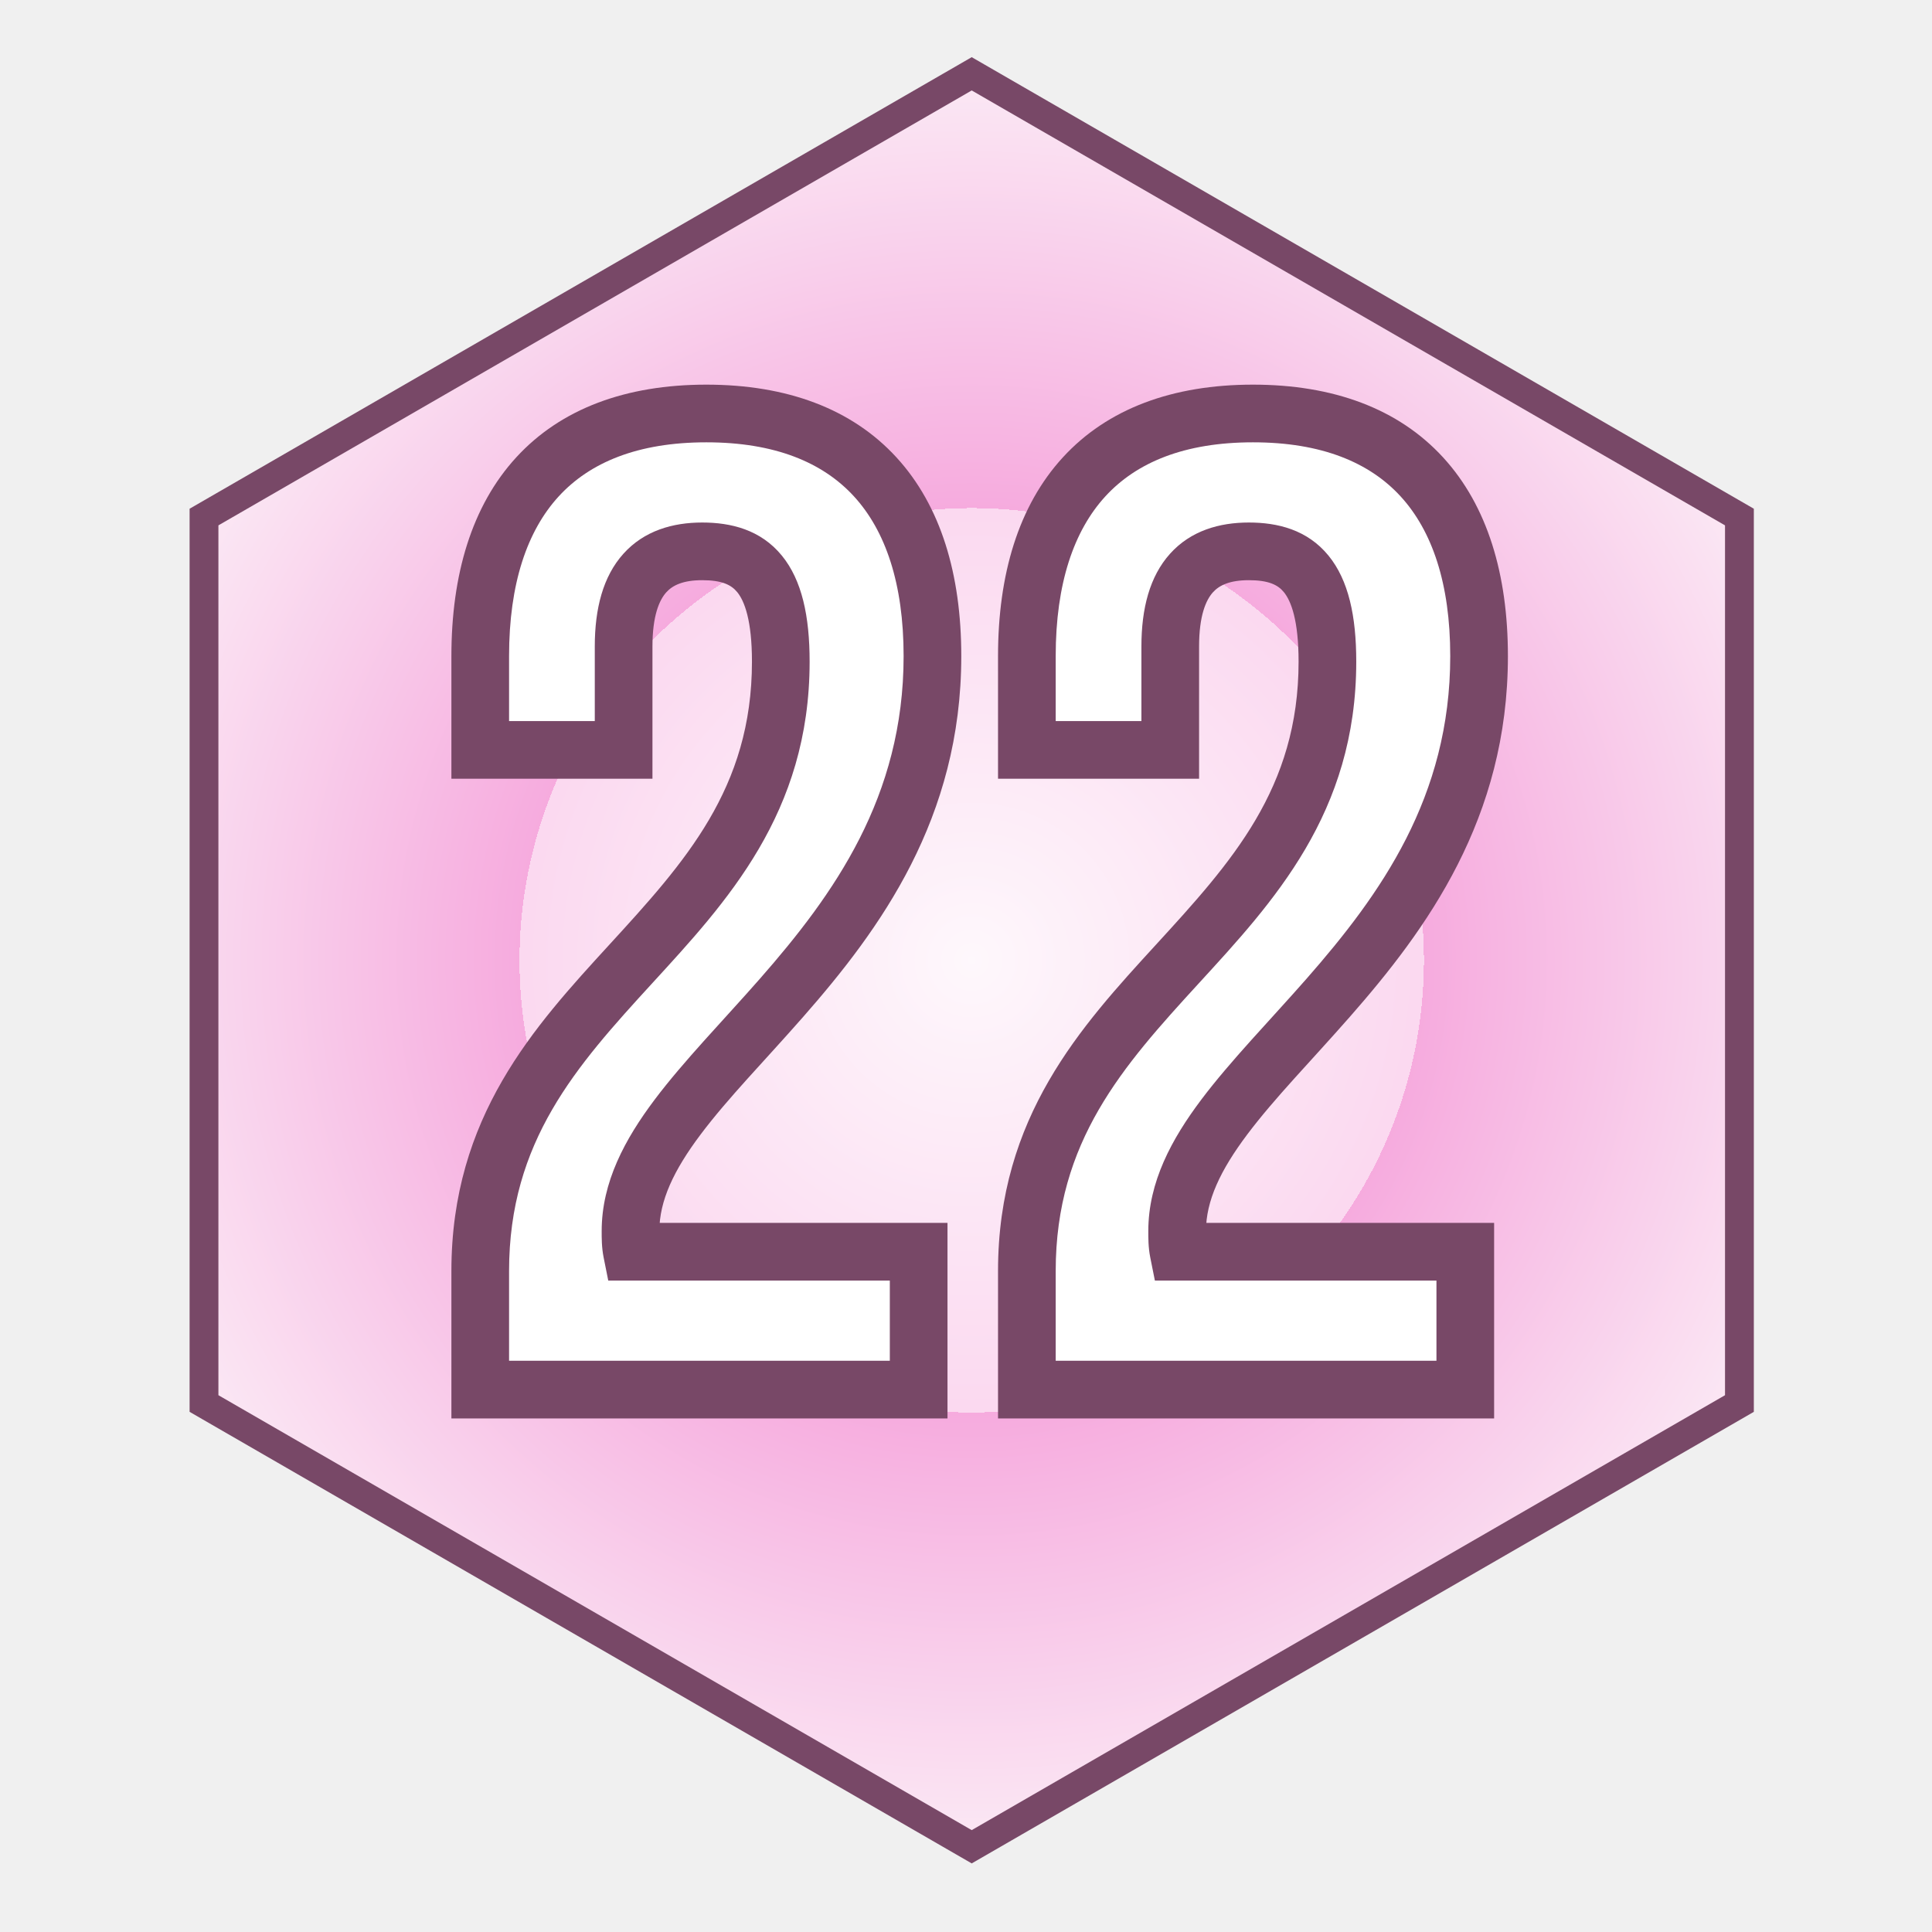
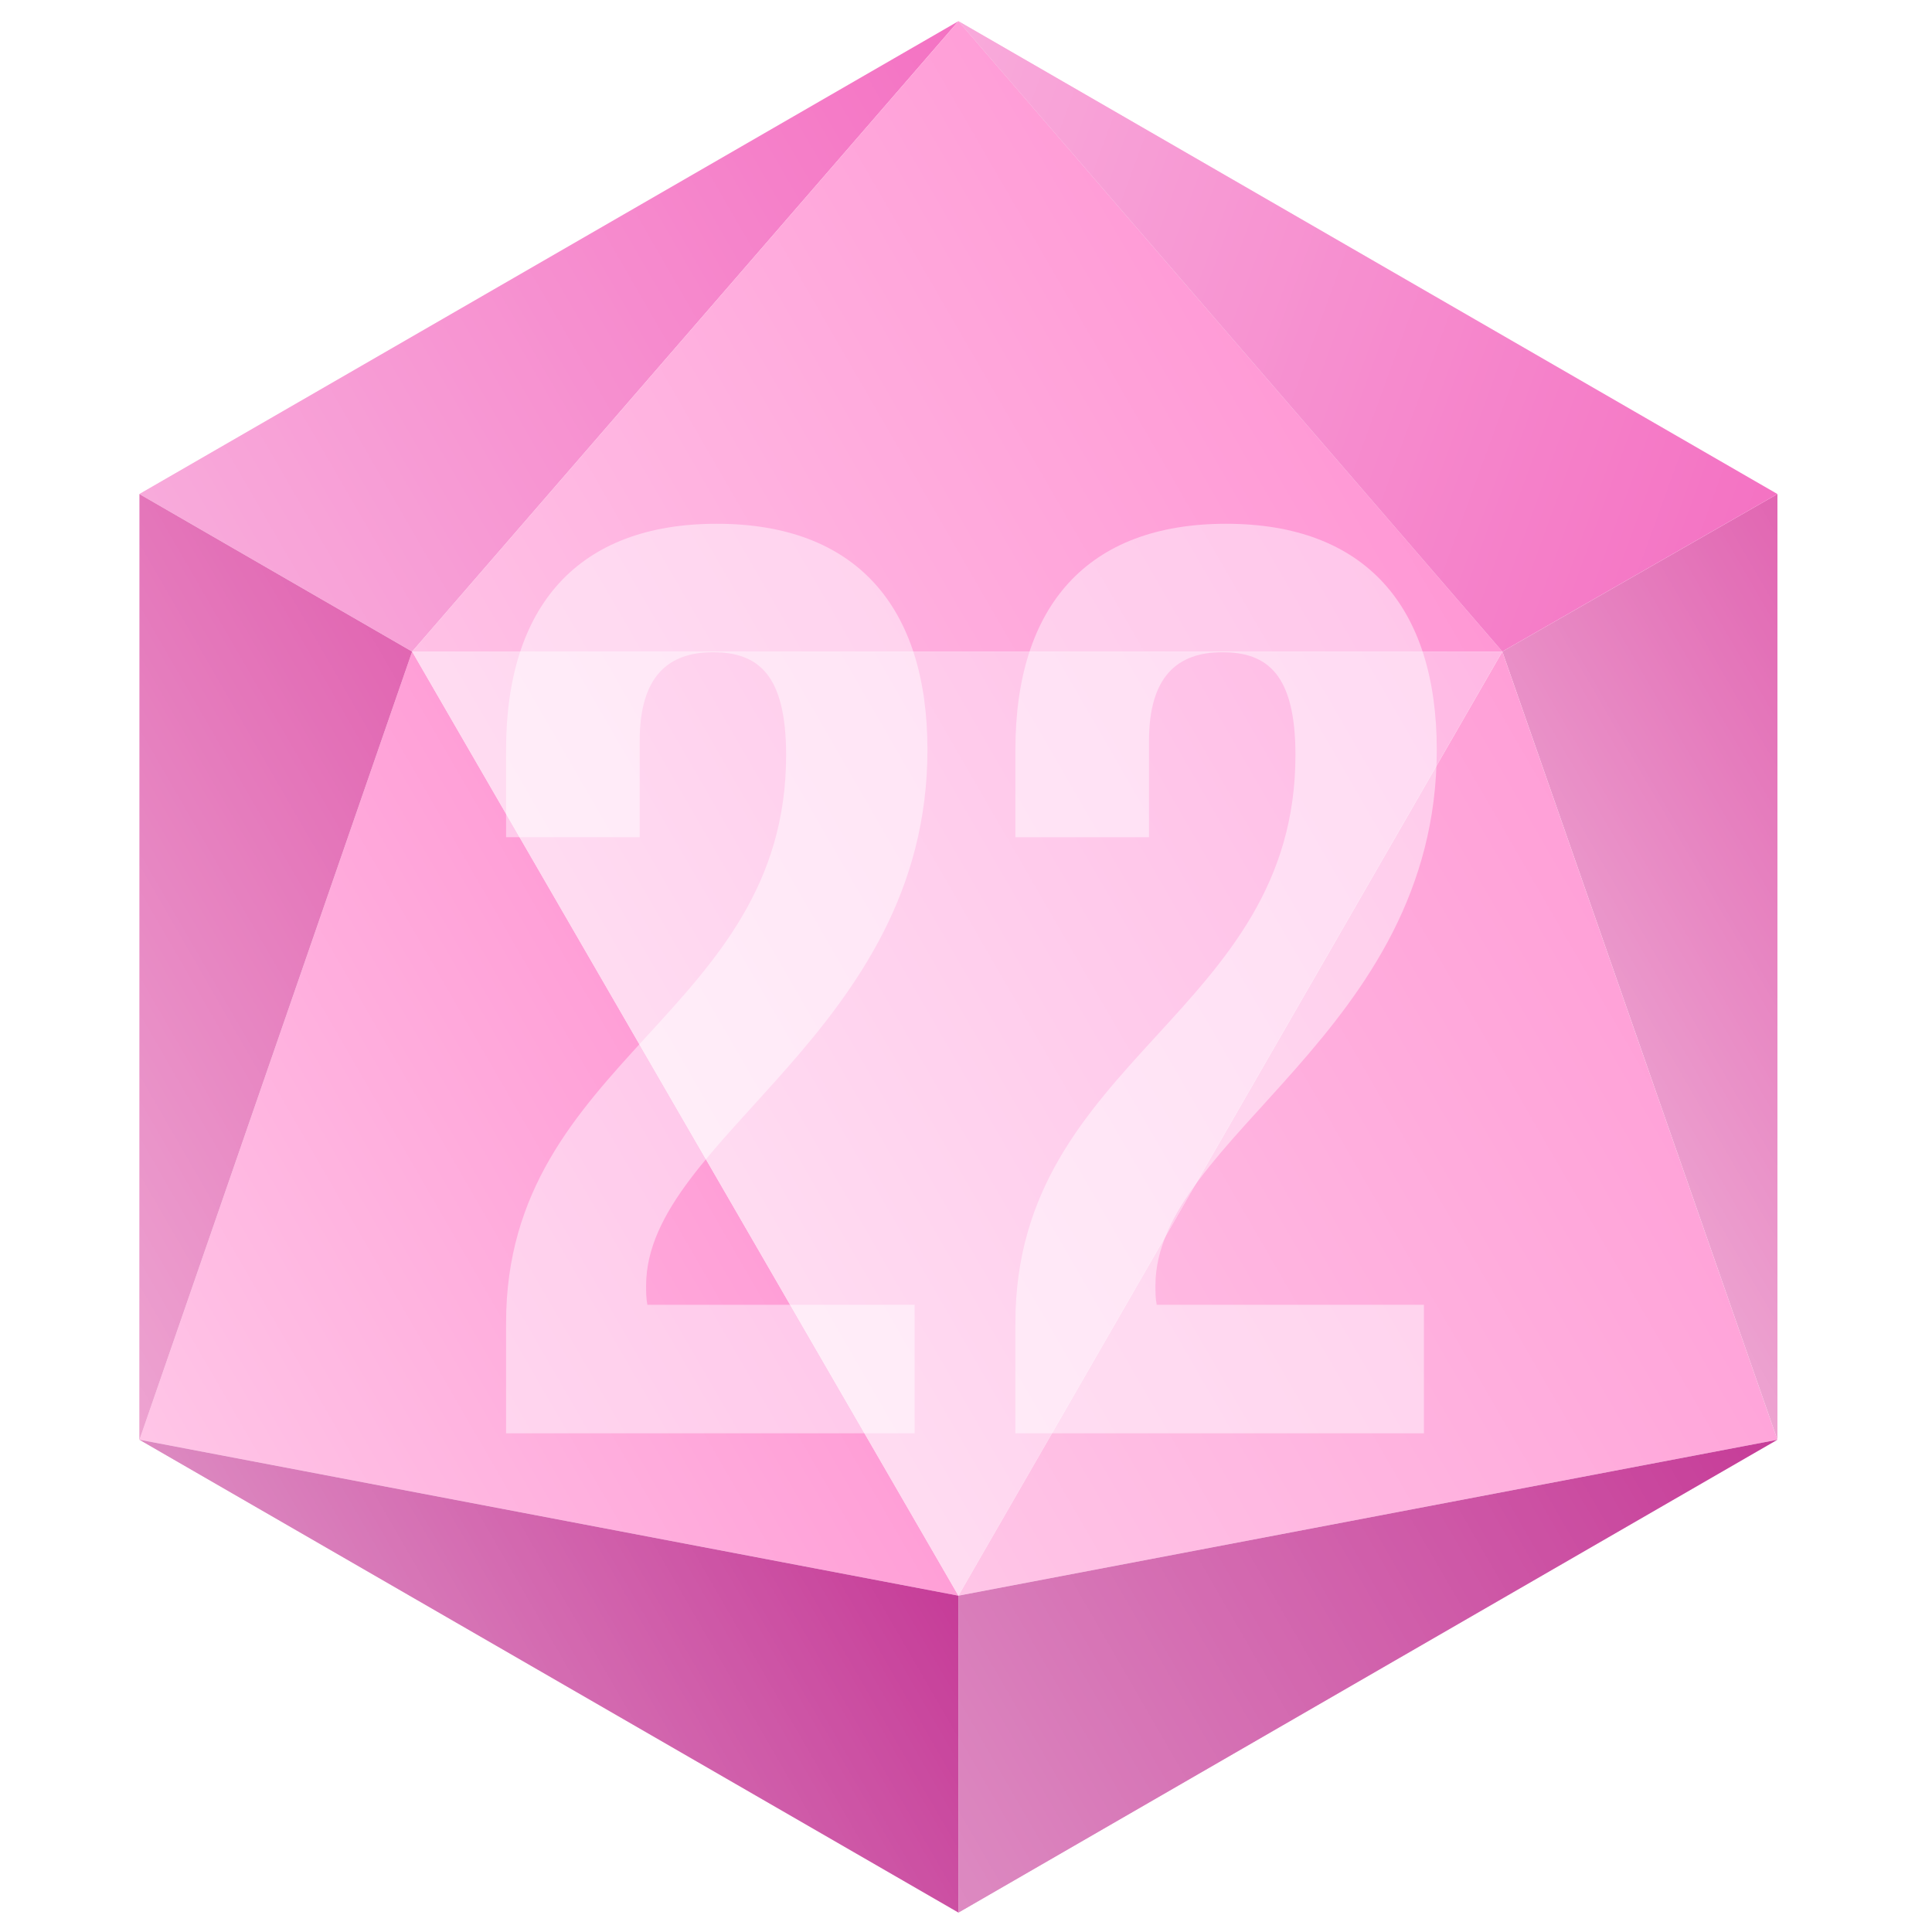
- <svg xmlns="http://www.w3.org/2000/svg" width="670" height="670" viewBox="0 0 670 670" fill="none">
-   <g clip-path="url(#clip0_128_123)">
-     <path d="M603.217 486.729L336.982 640.44L70.747 486.729L70.747 179.307L336.982 25.596L603.217 179.307L603.217 486.729Z" fill="white" />
-     <path d="M603.217 486.729L336.982 640.44L70.747 486.729L70.747 179.307L336.982 25.596L603.217 179.307L603.217 486.729Z" fill="url(#paint0_angular_128_123)" fill-opacity="0.8" />
-     <path d="M603.217 486.729L336.982 640.44L70.747 486.729L70.747 179.307L336.982 25.596L603.217 179.307L603.217 486.729Z" stroke="white" stroke-opacity="0.5" stroke-width="10" />
-     <path d="M603.217 486.729L336.982 640.44L70.747 486.729L70.747 179.307L336.982 25.596L603.217 179.307L603.217 486.729Z" stroke="#784867" stroke-width="10" />
-     <path d="M270.771 229.454C270.771 326.033 166.541 342.289 166.541 440.781V481.899H318.582V434.088H219.134C218.656 431.697 218.656 429.307 218.656 426.916C218.656 371.932 323.364 332.727 323.364 227.541C323.364 173.992 296.589 143.392 244.952 143.392C193.316 143.392 166.541 173.992 166.541 227.541V260.053H216.265V224.194C216.265 200.288 226.784 191.204 243.518 191.204C260.252 191.204 270.771 199.332 270.771 229.454ZM460.337 229.454C460.337 326.033 356.107 342.289 356.107 440.781V481.899L508.148 481.899V434.088L408.7 434.088C408.222 431.697 408.222 429.307 408.222 426.916C408.222 371.932 512.93 332.727 512.93 227.541C512.93 173.992 486.155 143.392 434.518 143.392C382.882 143.392 356.107 173.992 356.107 227.541V260.053H405.831V224.194C405.831 200.288 416.35 191.204 433.084 191.204C449.818 191.204 460.337 199.332 460.337 229.454Z" fill="white" />
-     <path d="M166.541 481.899H156.541V491.899H166.541V481.899ZM318.582 481.899V491.899H328.582V481.899H318.582ZM318.582 434.088H328.582V424.088H318.582V434.088ZM219.134 434.088L209.328 436.049L210.936 444.088H219.134V434.088ZM166.541 260.053H156.541V270.053H166.541V260.053ZM216.265 260.053V270.053H226.265V260.053H216.265ZM260.771 229.454C260.771 273.433 237.508 299.013 211.282 327.646C185.31 356 156.541 387.277 156.541 440.781H176.541C176.541 395.794 199.887 369.696 226.03 341.155C251.918 312.891 280.771 282.054 280.771 229.454H260.771ZM156.541 440.781V481.899H176.541V440.781H156.541ZM166.541 491.899H318.582V471.899H166.541V491.899ZM328.582 481.899V434.088H308.582V481.899H328.582ZM318.582 424.088H219.134V444.088H318.582V424.088ZM228.94 432.127C228.687 430.864 228.656 429.461 228.656 426.916H208.656C208.656 429.152 208.624 432.53 209.328 436.049L228.94 432.127ZM228.656 426.916C228.656 416.434 233.631 405.838 243.008 393.37C252.536 380.703 264.889 368.187 278.525 352.651C305.124 322.348 333.364 283.895 333.364 227.541H313.364C313.364 276.373 289.25 310.115 263.494 339.458C250.954 353.745 237.13 367.913 227.025 381.348C216.769 394.983 208.656 409.906 208.656 426.916H228.656ZM333.364 227.541C333.364 199.225 326.285 175.42 310.893 158.629C295.37 141.694 272.772 133.392 244.952 133.392V153.392C268.769 153.392 285.377 160.391 296.15 172.143C307.055 184.039 313.364 202.308 313.364 227.541H333.364ZM244.952 133.392C217.132 133.392 194.535 141.694 179.011 158.629C163.62 175.42 156.541 199.225 156.541 227.541H176.541C176.541 202.308 182.85 184.039 193.755 172.143C204.528 160.391 221.136 153.392 244.952 153.392V133.392ZM156.541 227.541V260.053H176.541V227.541H156.541ZM166.541 270.053H216.265V250.053H166.541V270.053ZM226.265 260.053V224.194H206.265V260.053H226.265ZM226.265 224.194C226.265 213.483 228.651 208.096 231.058 205.415C233.27 202.95 236.923 201.204 243.518 201.204V181.204C233.379 181.204 223.405 184 216.175 192.054C209.139 199.891 206.265 210.999 206.265 224.194H226.265ZM243.518 201.204C250.331 201.204 253.602 202.815 255.666 205.348C258.186 208.443 260.771 215.134 260.771 229.454H280.771C280.771 213.652 278.096 201.218 271.173 192.718C263.794 183.658 253.439 181.204 243.518 181.204V201.204ZM356.107 481.899H346.107V491.899H356.107V481.899ZM508.148 481.899V491.899H518.148V481.899H508.148ZM508.148 434.088H518.148V424.088H508.148V434.088ZM408.7 434.088L398.894 436.049L400.502 444.088H408.7V434.088ZM356.107 260.053H346.107V270.053H356.107V260.053ZM405.831 260.053V270.053H415.831V260.053H405.831ZM450.337 229.454C450.337 273.433 427.074 299.013 400.848 327.646C374.876 356 346.107 387.277 346.107 440.781H366.107C366.107 395.794 389.453 369.696 415.596 341.155C441.484 312.891 470.337 282.054 470.337 229.454H450.337ZM346.107 440.781V481.899H366.107V440.781H346.107ZM356.107 491.899L508.148 491.899V471.899L356.107 471.899V491.899ZM518.148 481.899V434.088H498.148V481.899H518.148ZM508.148 424.088L408.7 424.088V444.088L508.148 444.088V424.088ZM418.506 432.127C418.253 430.864 418.222 429.461 418.222 426.916H398.222C398.222 429.152 398.19 432.53 398.894 436.049L418.506 432.127ZM418.222 426.916C418.222 416.434 423.197 405.838 432.574 393.37C442.102 380.703 454.455 368.187 468.091 352.651C494.69 322.348 522.93 283.895 522.93 227.541H502.93C502.93 276.373 478.816 310.115 453.06 339.458C440.52 353.745 426.696 367.913 416.591 381.348C406.335 394.983 398.222 409.906 398.222 426.916H418.222ZM522.93 227.541C522.93 199.225 515.851 175.42 500.459 158.629C484.936 141.694 462.338 133.392 434.518 133.392V153.392C458.335 153.392 474.943 160.391 485.716 172.143C496.621 184.039 502.93 202.308 502.93 227.541H522.93ZM434.518 133.392C406.698 133.392 384.101 141.694 368.577 158.629C353.186 175.42 346.107 199.225 346.107 227.541L366.107 227.541C366.107 202.308 372.416 184.039 383.321 172.143C394.094 160.391 410.702 153.392 434.518 153.392V133.392ZM346.107 227.541V260.053H366.107V227.541L346.107 227.541ZM356.107 270.053H405.831V250.053H356.107V270.053ZM415.831 260.053V224.194H395.831V260.053H415.831ZM415.831 224.194C415.831 213.483 418.216 208.096 420.624 205.415C422.836 202.95 426.489 201.204 433.084 201.204V181.204C422.945 181.204 412.971 184 405.741 192.054C398.705 199.891 395.831 210.999 395.831 224.194H415.831ZM433.084 201.204C439.897 201.204 443.168 202.815 445.232 205.348C447.752 208.443 450.337 215.134 450.337 229.454H470.337C470.337 213.652 467.662 201.218 460.739 192.718C453.36 183.658 443.005 181.204 433.084 181.204V201.204Z" fill="#784867" />
+ <svg xmlns="http://www.w3.org/2000/svg" width="250" height="250" viewBox="0 0 250 250" fill="none">
+   <g clip-path="url(#clip0_313_540)">
+     <rect width="250" height="250" fill="white" />
+     <path d="M53.333 84.31L18.044 186.3L124.022 206.479L53.333 84.31Z" fill="#FF9FD7" />
+     <path d="M53.333 84.31L124.022 2.741L18.044 63.928L53.333 84.31Z" fill="#F472C3" />
+     <path d="M18.044 63.928V186.301L53.333 84.31L18.044 63.928Z" fill="#E166B2" />
+     <path d="M194.402 84.31L124.022 2.741L53.333 84.31H194.402Z" fill="#FF98D5" />
+     <path d="M194.402 84.31L230 186.301V63.928L194.402 84.31Z" fill="#E166B2" />
+     <path d="M230 63.928L124.022 2.741L194.402 84.31L230 63.928Z" fill="#F472C3" />
+     <path d="M124.022 206.479L230 186.3L194.402 84.31L124.022 206.479Z" fill="#FF9FD7" />
+     <path d="M18.044 186.301L124.022 247.487V206.48L18.044 186.301Z" fill="#C63C98" />
+     <path d="M124.022 247.487L230 186.301L124.022 206.48V247.487Z" fill="#C63C98" />
+     <path d="M124.022 206.479L194.402 84.31H53.333L124.022 206.479Z" fill="#FFB8E4" />
+     <path d="M53.333 84.31L18.044 186.3L124.022 206.479L53.333 84.31Z" fill="url(#paint0_linear_313_540)" />
+     <path d="M53.333 84.31L124.022 2.741L18.044 63.928L53.333 84.31Z" fill="url(#paint1_linear_313_540)" />
+     <path d="M18.044 63.928V186.301L53.333 84.31L18.044 63.928Z" fill="url(#paint2_linear_313_540)" />
+     <path d="M194.402 84.31L124.022 2.741L53.333 84.31H194.402Z" fill="url(#paint3_linear_313_540)" />
+     <path d="M194.402 84.31L230 186.301V63.928L194.402 84.31Z" fill="url(#paint4_linear_313_540)" />
+     <path d="M230 63.928L124.022 2.741L194.402 84.31L230 63.928Z" fill="url(#paint5_linear_313_540)" />
+     <path d="M124.022 206.479L230 186.3L194.402 84.31L124.022 206.479Z" fill="url(#paint6_linear_313_540)" />
+     <path d="M18.044 186.301L124.022 247.487V206.48L18.044 186.301Z" fill="url(#paint7_linear_313_540)" />
+     <path d="M124.022 247.487L230 186.301L124.022 206.48V247.487Z" fill="url(#paint8_linear_313_540)" />
+     <path d="M124.022 206.479L194.402 84.31H53.333L124.022 206.479Z" fill="url(#paint9_linear_313_540)" />
+     <g style="mix-blend-mode:soft-light">
+       <path d="M101.725 97.697C101.725 131.275 65.487 136.926 65.487 171.169V185.464H118.347V168.842H83.772C83.606 168.011 83.606 167.18 83.606 166.348C83.606 147.232 120.01 133.602 120.01 97.032C120.01 78.415 110.701 67.776 92.749 67.776C74.796 67.776 65.487 78.415 65.487 97.032V108.336H82.775V95.869C82.775 87.557 86.432 84.399 92.25 84.399C98.068 84.399 101.725 87.225 101.725 97.697ZM167.631 97.697C167.631 131.275 131.393 136.926 131.393 171.169V185.464H184.253V168.842H149.678C149.512 168.011 149.512 167.18 149.512 166.348C149.512 147.232 185.916 133.602 185.916 97.032C185.916 78.415 176.607 67.776 158.654 67.776C140.702 67.776 131.393 78.415 131.393 97.032V108.336H148.681V95.869C148.681 87.557 152.338 84.399 158.156 84.399C163.974 84.399 167.631 87.225 167.631 97.697Z" fill="white" />
+     </g>
  </g>
  <defs>
-     <radialGradient id="paint0_angular_128_123" cx="0" cy="0" r="1" gradientUnits="userSpaceOnUse" gradientTransform="translate(336.982 333.018) rotate(-90) scale(313.195)">
-       <stop stop-color="white" />
-       <stop offset="0" stop-color="#FEF6FB" />
-       <stop offset="0.094" stop-color="#FDEEF8" />
-       <stop offset="0.5" stop-color="#FACFEC" />
-       <stop offset="0.5" stop-color="#F496D6" />
-       <stop offset="1" stop-color="#FAE6F3" />
-     </radialGradient>
-     <clipPath id="clip0_128_123">
-       <rect width="670" height="670" fill="white" />
+     <linearGradient id="paint0_linear_313_540" x1="17.99" y1="186.206" x2="88.736" y2="145.361" gradientUnits="userSpaceOnUse">
+       <stop stop-color="white" stop-opacity="0.4" />
+       <stop offset="1" stop-color="white" stop-opacity="0" />
+     </linearGradient>
+     <linearGradient id="paint1_linear_313_540" x1="26.868" y1="79.211" x2="132.846" y2="18.025" gradientUnits="userSpaceOnUse">
+       <stop stop-color="white" stop-opacity="0.4" />
+       <stop offset="1" stop-color="white" stop-opacity="0" />
+     </linearGradient>
+     <linearGradient id="paint2_linear_313_540" x1="-8.451" y1="140.411" x2="62.179" y2="99.633" gradientUnits="userSpaceOnUse">
+       <stop stop-color="white" stop-opacity="0.4" />
+       <stop offset="1" stop-color="white" stop-opacity="0" />
+     </linearGradient>
+     <linearGradient id="paint3_linear_313_540" x1="62.143" y1="99.569" x2="167.944" y2="38.484" gradientUnits="userSpaceOnUse">
+       <stop stop-color="white" stop-opacity="0.4" />
+       <stop offset="1" stop-color="white" stop-opacity="0" />
+     </linearGradient>
+     <linearGradient id="paint4_linear_313_540" x1="203.469" y1="140.347" x2="256.458" y2="109.754" gradientUnits="userSpaceOnUse">
+       <stop stop-color="white" stop-opacity="0.4" />
+       <stop offset="1" stop-color="white" stop-opacity="0" />
+     </linearGradient>
+     <linearGradient id="paint5_linear_313_540" x1="115.031" y1="27.445" x2="228.277" y2="68.663" gradientUnits="userSpaceOnUse">
+       <stop stop-color="white" stop-opacity="0.4" />
+       <stop offset="1" stop-color="white" stop-opacity="0" />
+     </linearGradient>
+     <linearGradient id="paint6_linear_313_540" x1="115.247" y1="191.281" x2="220.933" y2="130.263" gradientUnits="userSpaceOnUse">
+       <stop stop-color="white" stop-opacity="0.4" />
+       <stop offset="1" stop-color="white" stop-opacity="0" />
+     </linearGradient>
+     <linearGradient id="paint7_linear_313_540" x1="44.538" y1="232.191" x2="115.284" y2="191.345" gradientUnits="userSpaceOnUse">
+       <stop stop-color="white" stop-opacity="0.4" />
+       <stop offset="1" stop-color="white" stop-opacity="0" />
+     </linearGradient>
+     <linearGradient id="paint8_linear_313_540" x1="115.144" y1="232.109" x2="221.122" y2="170.923" gradientUnits="userSpaceOnUse">
+       <stop stop-color="white" stop-opacity="0.4" />
+       <stop offset="1" stop-color="white" stop-opacity="0" />
+     </linearGradient>
+     <linearGradient id="paint9_linear_313_540" x1="88.62" y1="145.428" x2="194.421" y2="84.343" gradientUnits="userSpaceOnUse">
+       <stop stop-color="white" stop-opacity="0.5" />
+       <stop offset="1" stop-color="white" stop-opacity="0" />
+     </linearGradient>
+     <clipPath id="clip0_313_540">
+       <rect width="250" height="250" fill="white" />
    </clipPath>
  </defs>
</svg>
